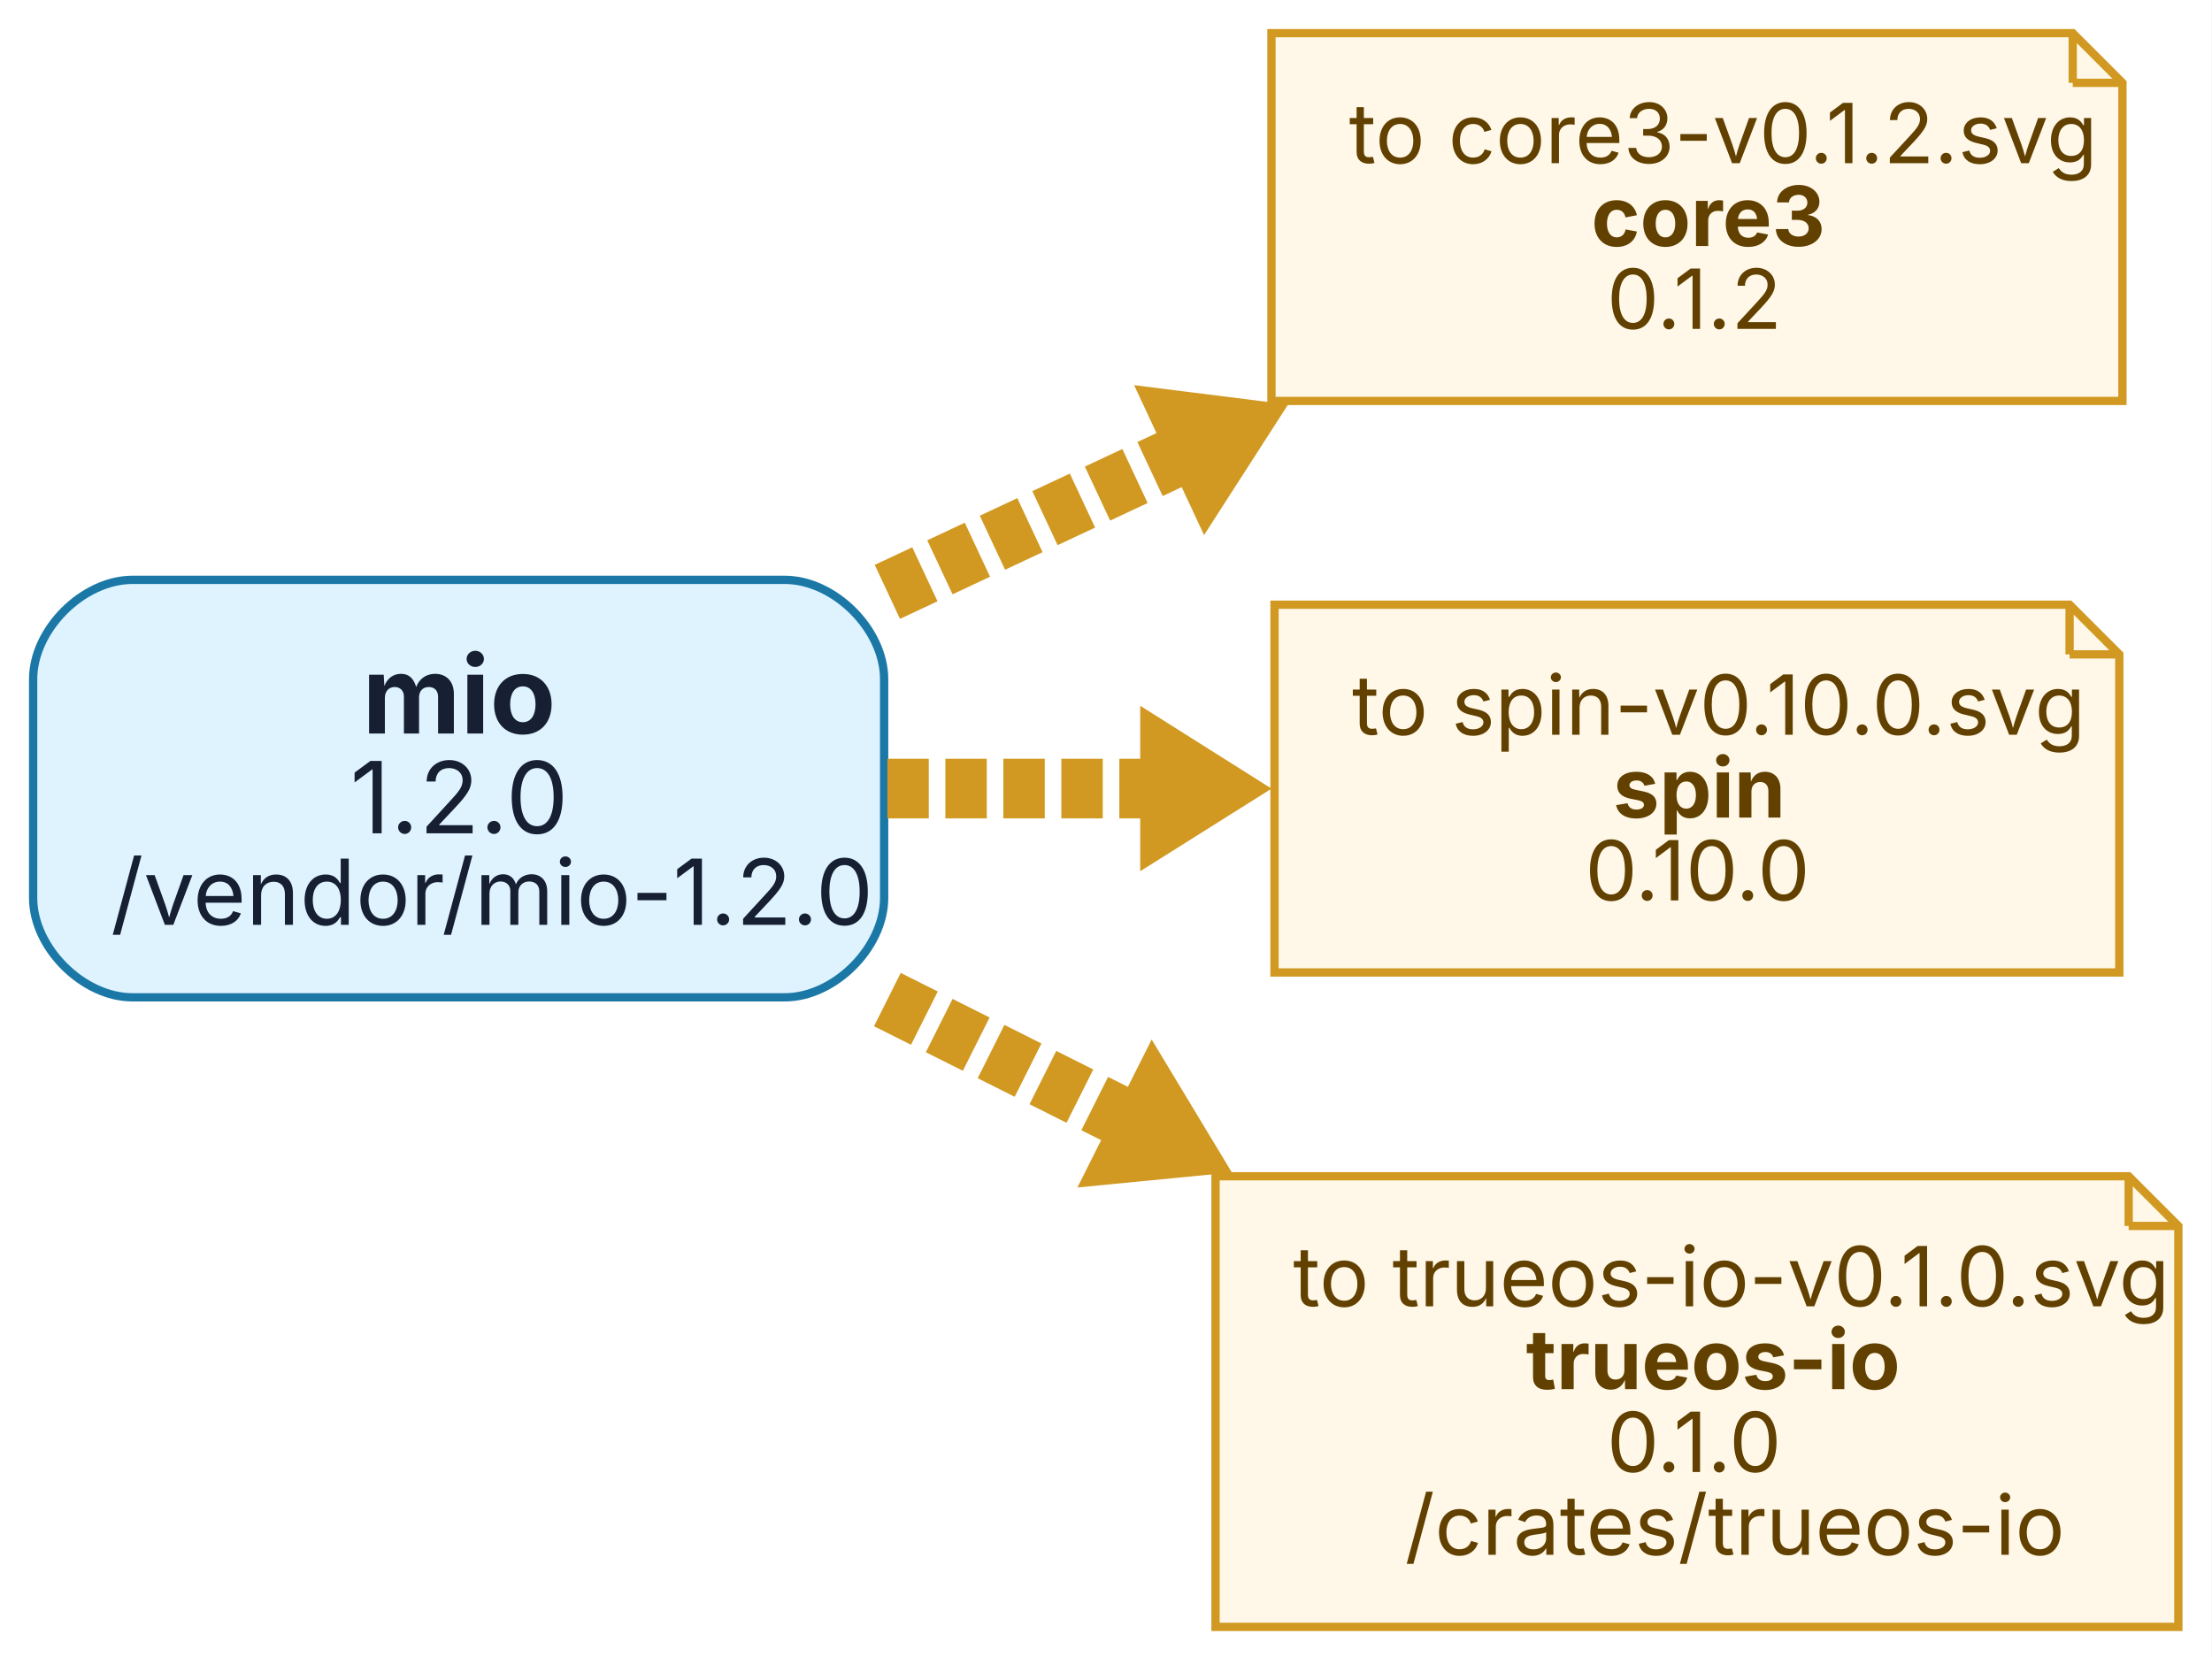
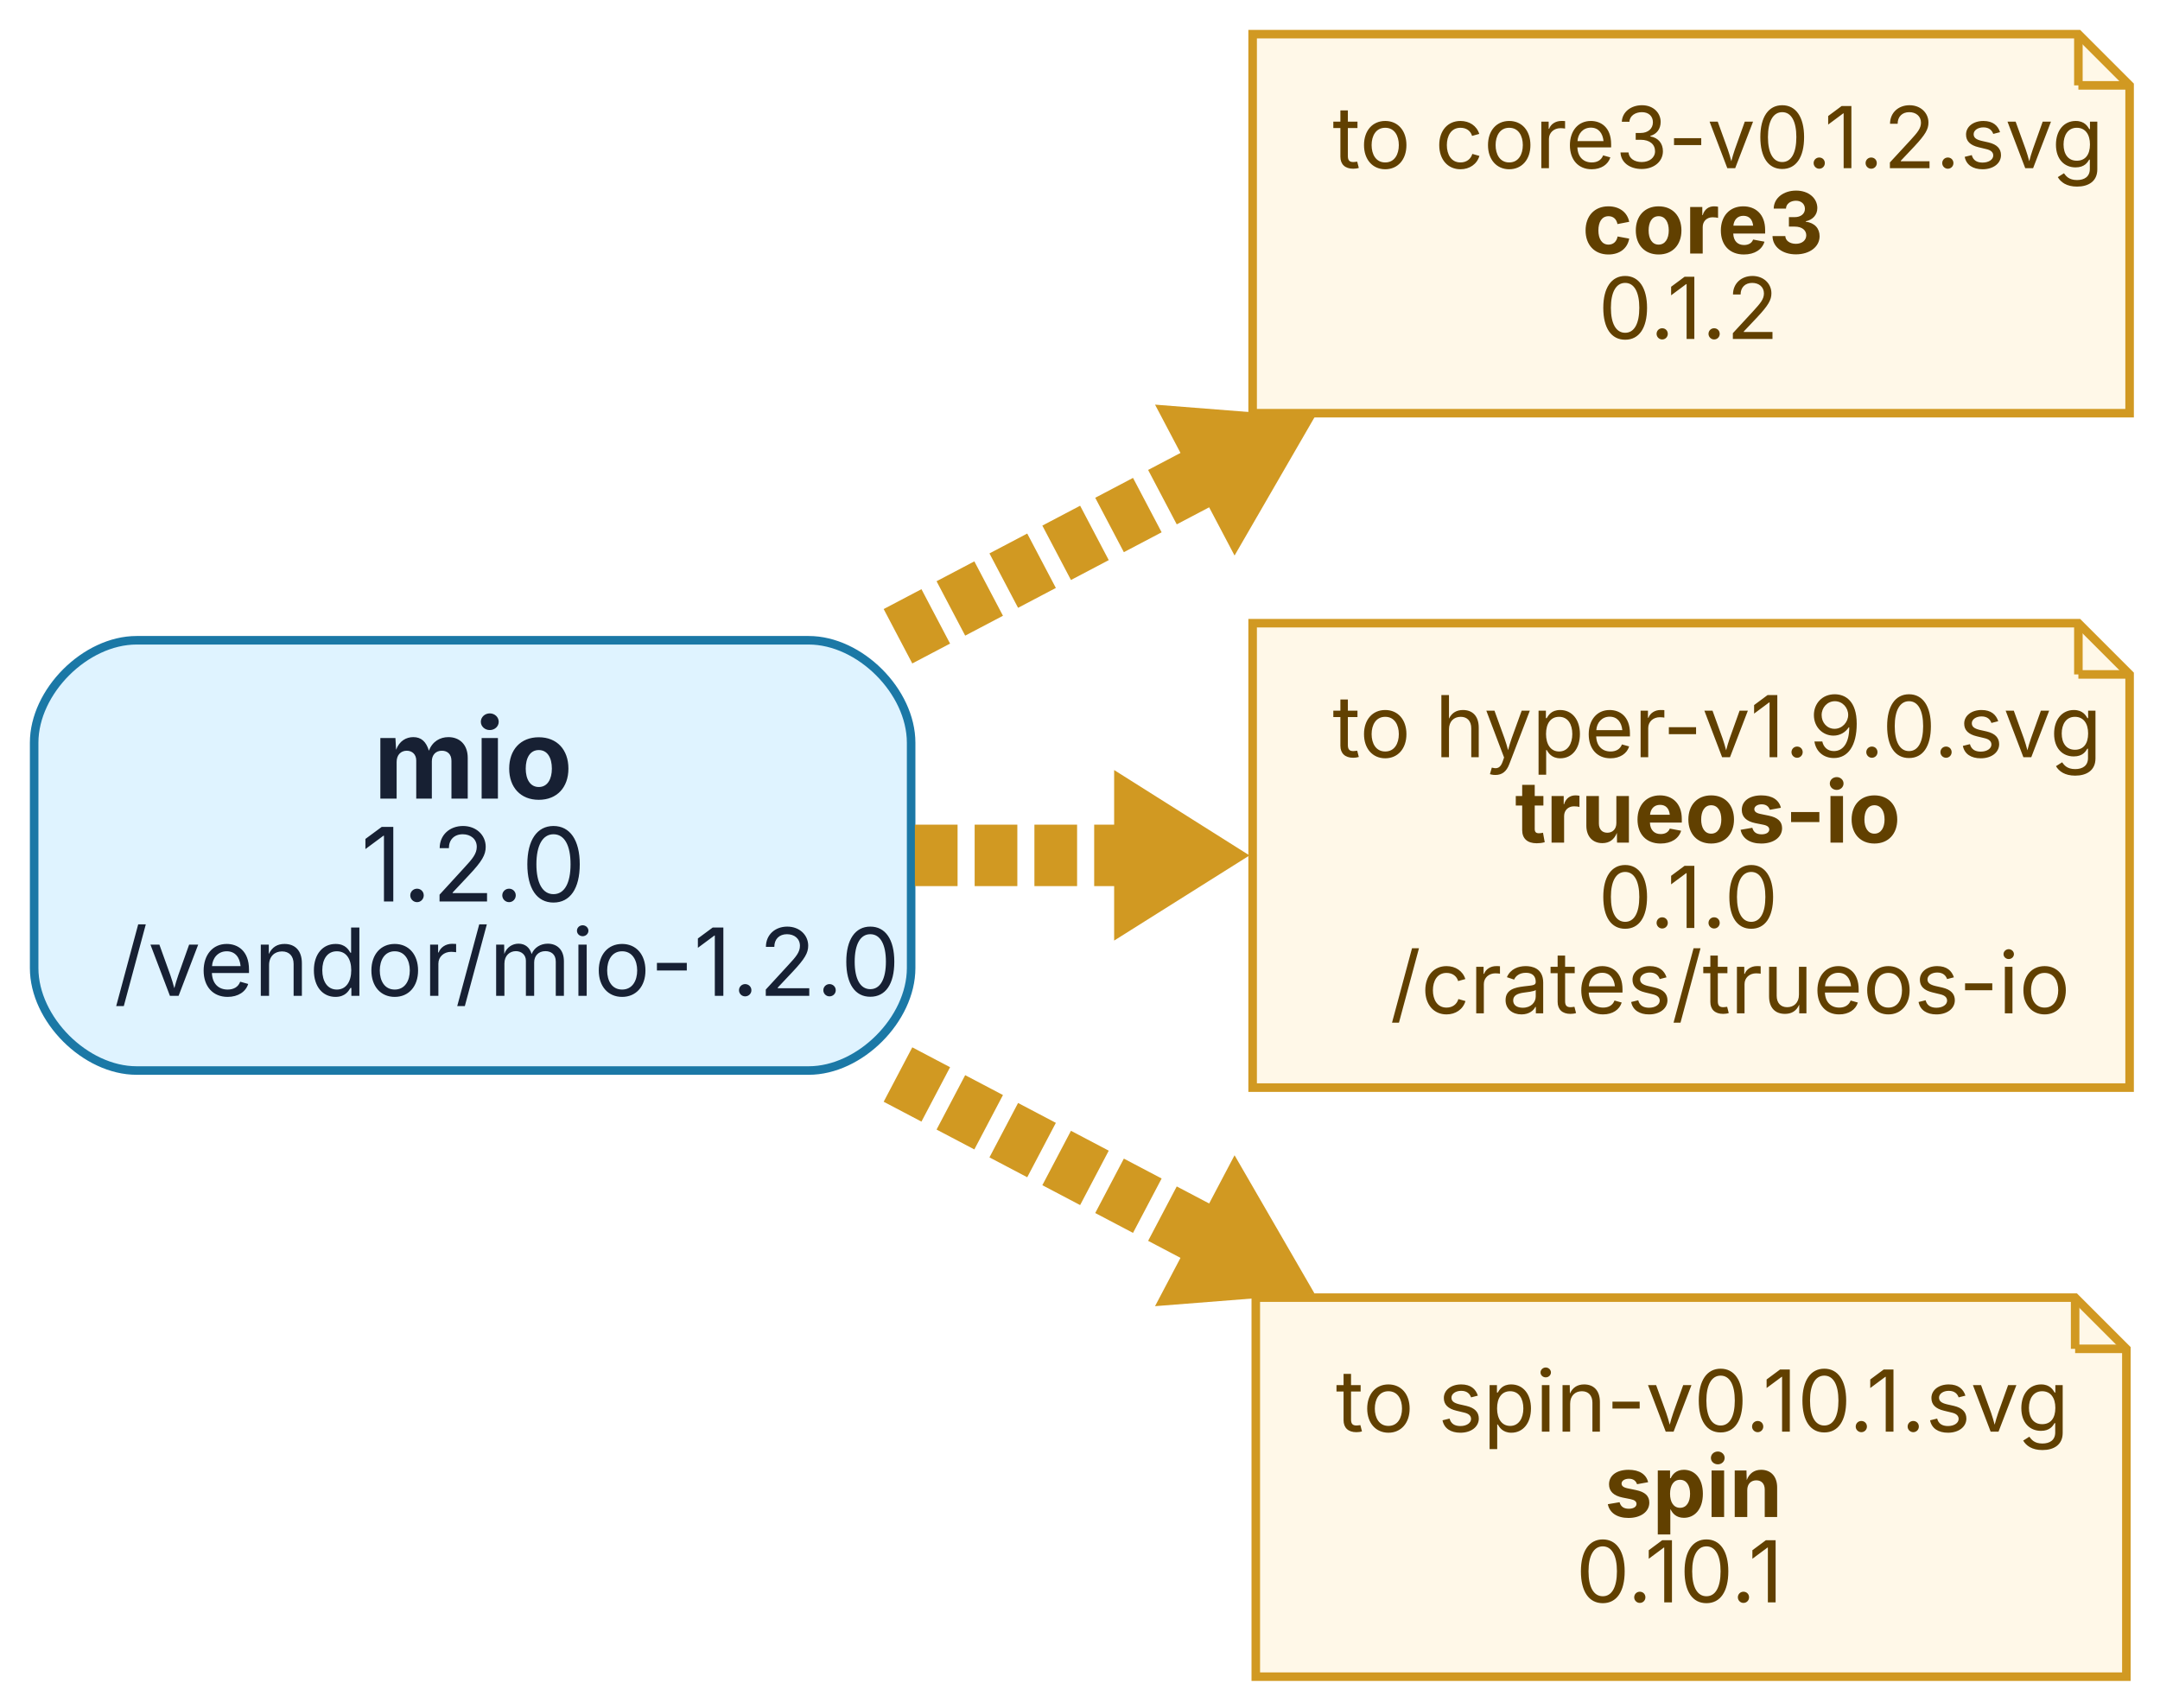
- <svg xmlns="http://www.w3.org/2000/svg" width="267pt" height="200pt" viewBox="0.00 0.00 267.00 200.00">
+ <svg xmlns="http://www.w3.org/2000/svg" width="253pt" height="200pt" viewBox="0.00 0.00 253.00 200.00">
  <g id="graph0" class="graph" transform="scale(1 1) rotate(0) translate(4 196.4)">
-     <polygon fill="white" stroke="none" points="-4,4 -4,-196.4 262.94,-196.4 262.94,4 -4,4" />
+     <polygon fill="white" stroke="none" points="-4,4 -4,-196.4 249.44,-196.4 249.44,4 -4,4" />
    <g id="node1" class="node">
-       <path fill="#dff3ff" stroke="#1b78a6" d="M90.72,-126.4C90.72,-126.4 12,-126.4 12,-126.4 6,-126.4 0,-120.4 0,-114.4 0,-114.4 0,-88 0,-88 0,-82 6,-76 12,-76 12,-76 90.72,-76 90.72,-76 96.72,-76 102.72,-82 102.72,-88 102.72,-88 102.72,-114.4 102.72,-114.4 102.72,-120.4 96.72,-126.4 90.72,-126.4" />
-       <text xml:space="preserve" text-anchor="start" x="39.74" y="-107.85" font-family="Inter,Arial" font-weight="bold" font-size="13.00" fill="#172033">mio</text>
-       <text xml:space="preserve" text-anchor="start" x="38.24" y="-95.8" font-family="Inter,Arial" font-size="12.00" fill="#172033">1.2.0</text>
-       <text xml:space="preserve" text-anchor="start" x="9.36" y="-84.75" font-family="Inter,Arial" font-size="11.00" fill="#172033">/vendor/mio-1.2.0</text>
+       <path fill="#dff3ff" stroke="#1b78a6" d="M90.72,-121.4C90.72,-121.4 12,-121.4 12,-121.4 6,-121.4 0,-115.4 0,-109.4 0,-109.4 0,-83 0,-83 0,-77 6,-71 12,-71 12,-71 90.72,-71 90.72,-71 96.72,-71 102.72,-77 102.72,-83 102.72,-83 102.72,-109.4 102.72,-109.4 102.72,-115.4 96.72,-121.4 90.72,-121.4" />
+       <text xml:space="preserve" text-anchor="start" x="39.74" y="-102.85" font-family="Inter,Arial" font-weight="bold" font-size="13.00" fill="#172033">mio</text>
+       <text xml:space="preserve" text-anchor="start" x="38.24" y="-90.8" font-family="Inter,Arial" font-size="12.00" fill="#172033">1.2.0</text>
+       <text xml:space="preserve" text-anchor="start" x="9.36" y="-79.75" font-family="Inter,Arial" font-size="11.00" fill="#172033">/vendor/mio-1.2.0</text>
    </g>
    <g id="node2" class="node">
-       <polygon fill="#fff8e8" stroke="#d19922" points="246.19,-192.4 149.47,-192.4 149.47,-148 252.19,-148 252.19,-186.4 246.19,-192.4" />
-       <polyline fill="none" stroke="#d19922" points="246.19,-192.4 246.19,-186.4" />
-       <polyline fill="none" stroke="#d19922" points="252.19,-186.4 246.19,-186.4" />
-       <text xml:space="preserve" text-anchor="start" x="158.83" y="-176.7" font-family="Inter,Arial" font-size="10.00" fill="#614000">to core3-v0.1.2.svg</text>
-       <text xml:space="preserve" text-anchor="start" x="188.08" y="-166.7" font-family="Inter,Arial" font-weight="bold" font-size="10.00" fill="#614000">core3</text>
-       <text xml:space="preserve" text-anchor="start" x="189.95" y="-156.7" font-family="Inter,Arial" font-size="10.00" fill="#614000">0.1.2</text>
+       <polygon fill="#fff8e8" stroke="#d19922" points="239.44,-192.4 142.72,-192.4 142.72,-148 245.44,-148 245.44,-186.4 239.44,-192.4" />
+       <polyline fill="none" stroke="#d19922" points="239.44,-192.4 239.44,-186.4" />
+       <polyline fill="none" stroke="#d19922" points="245.44,-186.4 239.44,-186.4" />
+       <text xml:space="preserve" text-anchor="start" x="152.08" y="-176.7" font-family="Inter,Arial" font-size="10.00" fill="#614000">to core3-v0.1.2.svg</text>
+       <text xml:space="preserve" text-anchor="start" x="181.33" y="-166.7" font-family="Inter,Arial" font-weight="bold" font-size="10.00" fill="#614000">core3</text>
+       <text xml:space="preserve" text-anchor="start" x="183.2" y="-156.7" font-family="Inter,Arial" font-size="10.00" fill="#614000">0.1.2</text>
    </g>
    <g id="edge1" class="edge">
-       <path fill="none" stroke="#d19922" stroke-width="7.2" stroke-dasharray="5,2" d="M103.11,-124.95C115.23,-130.61 128.26,-136.71 140.71,-142.54" />
-       <polygon fill="#d19922" stroke="#d19922" stroke-width="7.2" points="138.91,-145.52 145.36,-144.71 141.84,-139.24 138.91,-145.52" />
+       <path fill="none" stroke="#d19922" stroke-width="7.2" stroke-dasharray="5,2" d="M101.18,-121.87C113.46,-128.33 126.71,-135.3 139.22,-141.88" />
+       <polygon fill="#d19922" stroke="#d19922" stroke-width="7.2" points="137.52,-144.9 144,-144.39 140.75,-138.77 137.52,-144.9" />
    </g>
    <g id="node3" class="node">
-       <polygon fill="#fff8e8" stroke="#d19922" points="245.81,-123.4 149.84,-123.4 149.84,-79 251.81,-79 251.81,-117.4 245.81,-123.4" />
-       <polyline fill="none" stroke="#d19922" points="245.81,-123.4 245.81,-117.4" />
-       <polyline fill="none" stroke="#d19922" points="251.81,-117.4 245.81,-117.4" />
-       <text xml:space="preserve" text-anchor="start" x="159.2" y="-107.7" font-family="Inter,Arial" font-size="10.00" fill="#614000">to spin-v0.10.0.svg</text>
-       <text xml:space="preserve" text-anchor="start" x="190.7" y="-97.7" font-family="Inter,Arial" font-weight="bold" font-size="10.00" fill="#614000">spin</text>
-       <text xml:space="preserve" text-anchor="start" x="187.33" y="-87.7" font-family="Inter,Arial" font-size="10.00" fill="#614000">0.10.0</text>
+       <polygon fill="#fff8e8" stroke="#d19922" points="239.44,-123.4 142.72,-123.4 142.72,-69 245.44,-69 245.44,-117.4 239.44,-123.4" />
+       <polyline fill="none" stroke="#d19922" points="239.44,-123.4 239.44,-117.4" />
+       <polyline fill="none" stroke="#d19922" points="245.44,-117.4 239.44,-117.4" />
+       <text xml:space="preserve" text-anchor="start" x="152.08" y="-107.7" font-family="Inter,Arial" font-size="10.00" fill="#614000">to hyper-v1.9.0.svg</text>
+       <text xml:space="preserve" text-anchor="start" x="173.45" y="-97.7" font-family="Inter,Arial" font-weight="bold" font-size="10.00" fill="#614000">trueos-io</text>
+       <text xml:space="preserve" text-anchor="start" x="183.2" y="-87.7" font-family="Inter,Arial" font-size="10.00" fill="#614000">0.1.0</text>
+       <text xml:space="preserve" text-anchor="start" x="158.83" y="-77.7" font-family="Inter,Arial" font-size="10.00" fill="#614000">/crates/trueos-io</text>
    </g>
    <g id="edge2" class="edge">
-       <path fill="none" stroke="#d19922" stroke-width="7.2" stroke-dasharray="5,2" d="M103.11,-101.2C114.12,-101.2 125.9,-101.2 137.3,-101.2" />
-       <polygon fill="#d19922" stroke="#d19922" stroke-width="7.2" points="137.23,-104.67 142.73,-101.2 137.23,-97.74 137.23,-104.67" />
+       <path fill="none" stroke="#d19922" stroke-width="7.2" stroke-dasharray="5,2" d="M103.16,-96.2C111.93,-96.2 121.14,-96.2 130.18,-96.2" />
+       <polygon fill="#d19922" stroke="#d19922" stroke-width="7.2" points="130.1,-99.67 135.6,-96.2 130.1,-92.74 130.1,-99.67" />
    </g>
    <g id="node4" class="node">
-       <polygon fill="#fff8e8" stroke="#d19922" points="252.94,-54.4 142.72,-54.4 142.72,0 258.94,0 258.94,-48.4 252.94,-54.4" />
-       <polyline fill="none" stroke="#d19922" points="252.94,-54.4 252.94,-48.4" />
-       <polyline fill="none" stroke="#d19922" points="258.94,-48.4 252.94,-48.4" />
-       <text xml:space="preserve" text-anchor="start" x="152.08" y="-38.7" font-family="Inter,Arial" font-size="10.00" fill="#614000">to trueos-io-v0.1.0.svg</text>
-       <text xml:space="preserve" text-anchor="start" x="180.2" y="-28.7" font-family="Inter,Arial" font-weight="bold" font-size="10.00" fill="#614000">trueos-io</text>
-       <text xml:space="preserve" text-anchor="start" x="189.95" y="-18.7" font-family="Inter,Arial" font-size="10.00" fill="#614000">0.1.0</text>
-       <text xml:space="preserve" text-anchor="start" x="165.58" y="-8.7" font-family="Inter,Arial" font-size="10.00" fill="#614000">/crates/trueos-io</text>
+       <polygon fill="#fff8e8" stroke="#d19922" points="239.06,-44.4 143.09,-44.4 143.09,0 245.06,0 245.06,-38.4 239.06,-44.4" />
+       <polyline fill="none" stroke="#d19922" points="239.06,-44.4 239.06,-38.4" />
+       <polyline fill="none" stroke="#d19922" points="245.06,-38.4 239.06,-38.4" />
+       <text xml:space="preserve" text-anchor="start" x="152.45" y="-28.7" font-family="Inter,Arial" font-size="10.00" fill="#614000">to spin-v0.10.1.svg</text>
+       <text xml:space="preserve" text-anchor="start" x="183.95" y="-18.7" font-family="Inter,Arial" font-weight="bold" font-size="10.00" fill="#614000">spin</text>
+       <text xml:space="preserve" text-anchor="start" x="180.58" y="-8.7" font-family="Inter,Arial" font-size="10.00" fill="#614000">0.10.1</text>
    </g>
    <g id="edge3" class="edge">
-       <path fill="none" stroke="#d19922" stroke-width="7.2" stroke-dasharray="5,2" d="M103.11,-75.73C113.07,-70.74 123.64,-65.43 134.01,-60.23" />
-       <polygon fill="#d19922" stroke="#d19922" stroke-width="7.2" points="135.3,-63.46 138.66,-57.89 132.19,-57.26 135.3,-63.46" />
+       <path fill="none" stroke="#d19922" stroke-width="7.2" stroke-dasharray="5,2" d="M101.18,-70.53C113.46,-64.07 126.71,-57.1 139.22,-50.52" />
+       <polygon fill="#d19922" stroke="#d19922" stroke-width="7.2" points="140.75,-53.63 144,-48.01 137.52,-47.5 140.75,-53.63" />
    </g>
  </g>
</svg>
